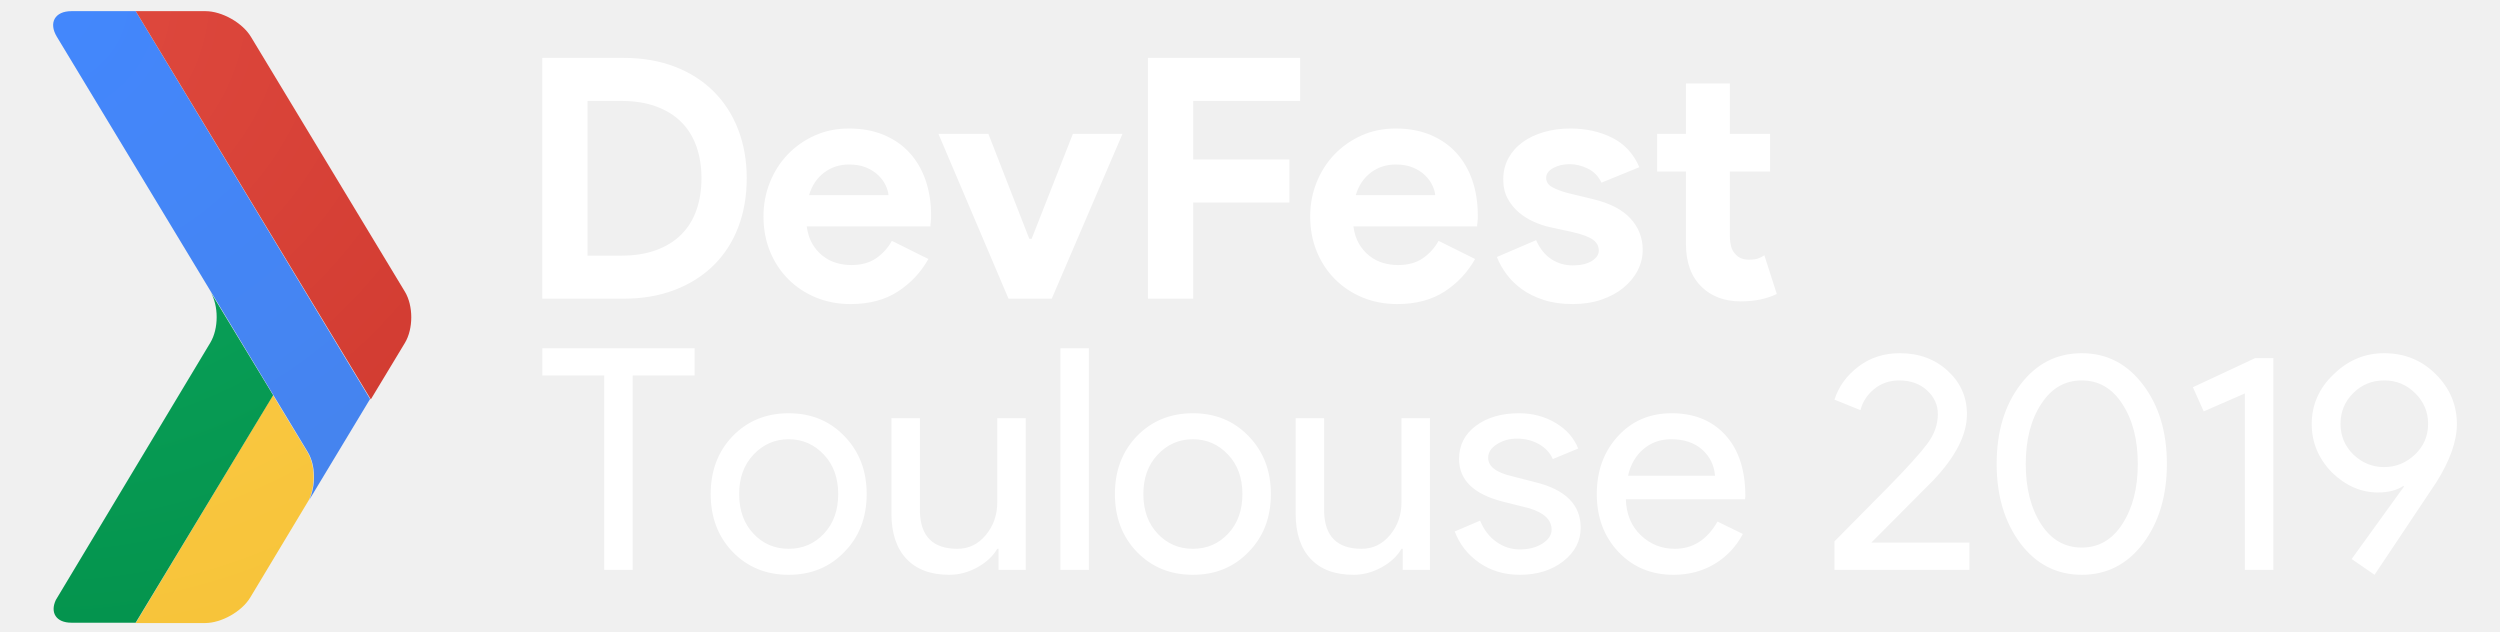
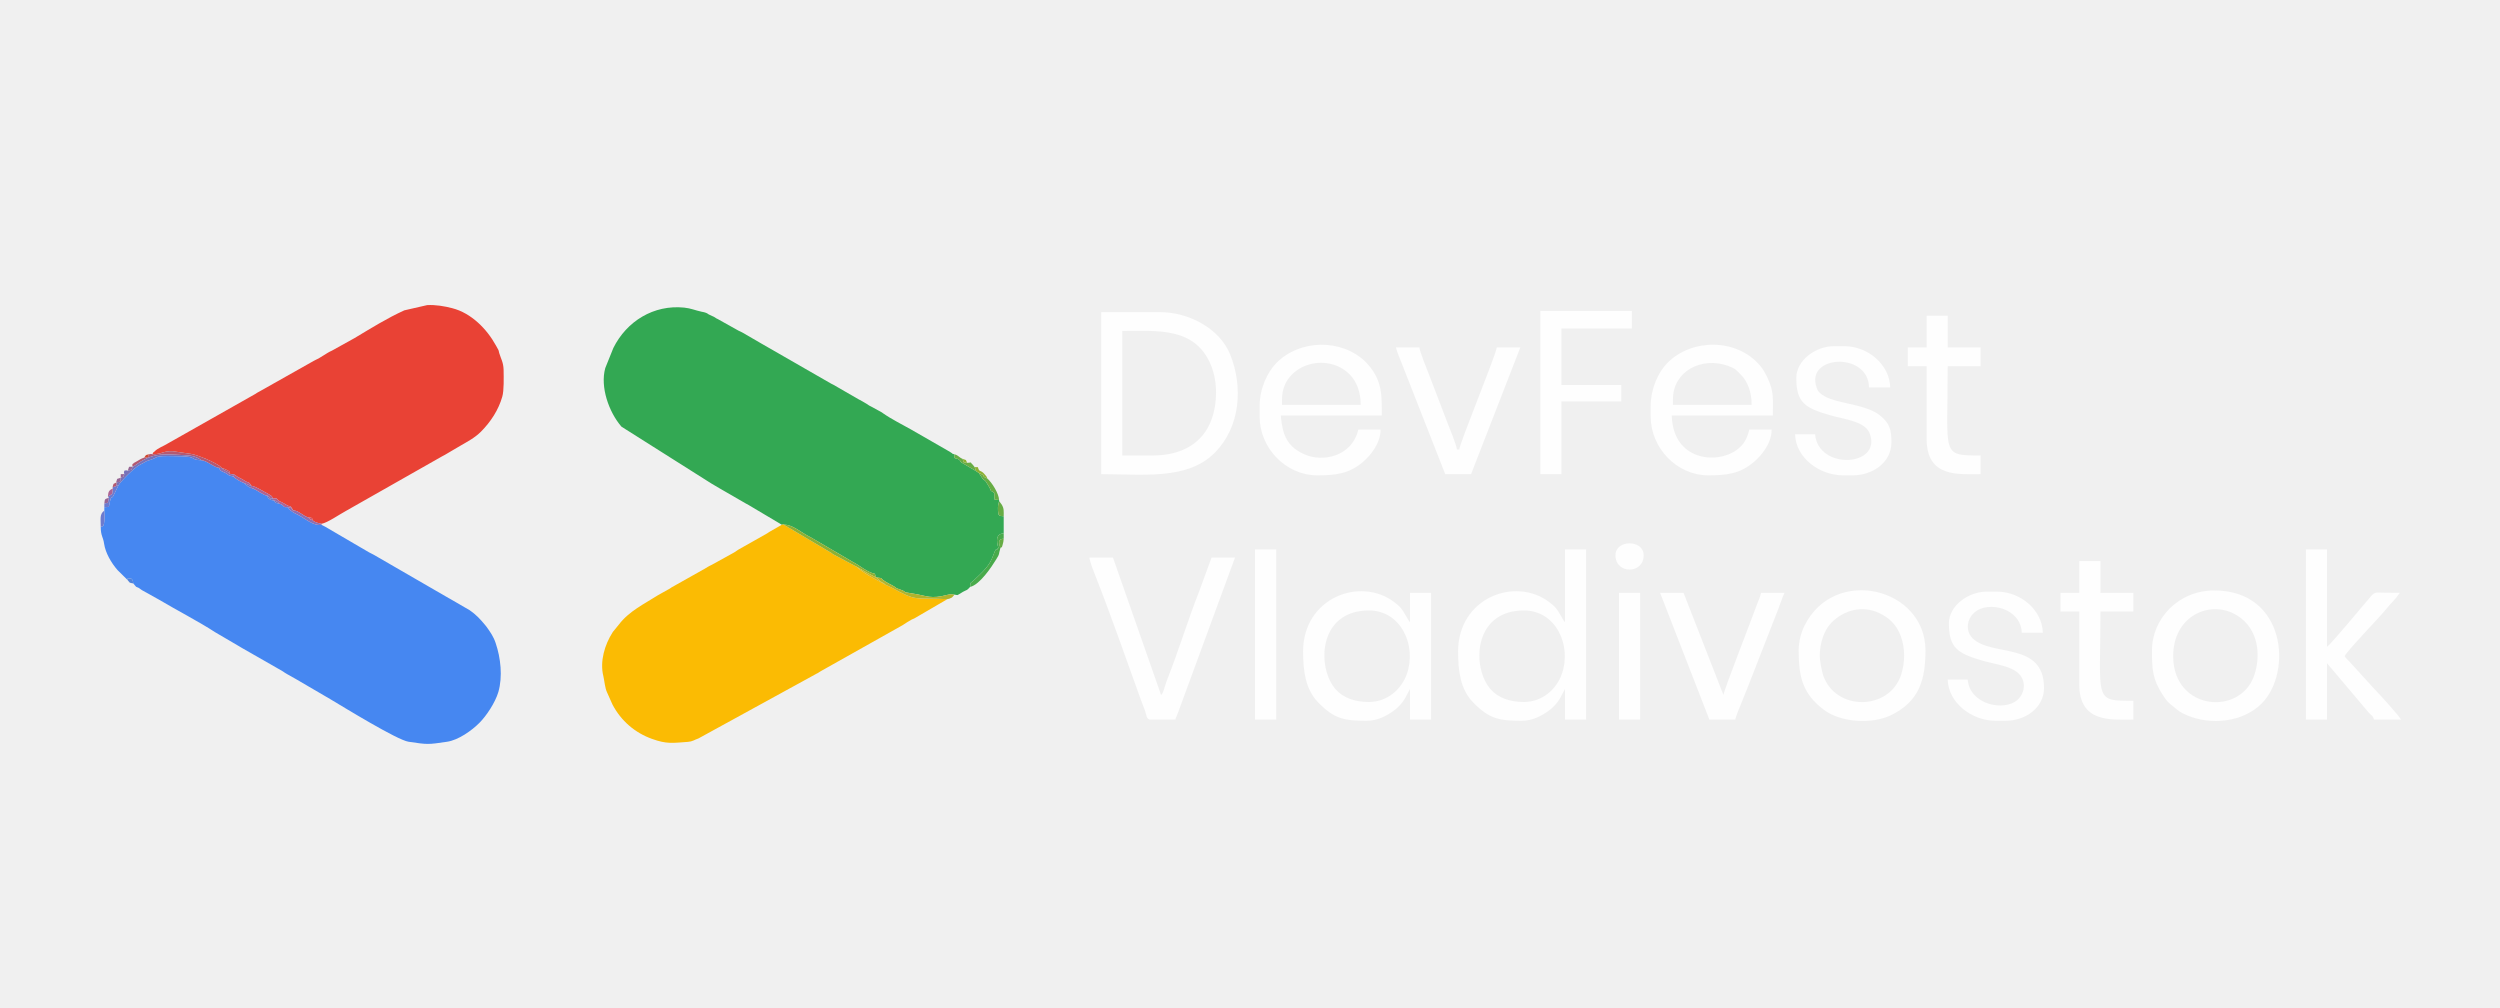
- <svg xmlns="http://www.w3.org/2000/svg" xmlns:xlink="http://www.w3.org/1999/xlink" height="500" width="1979">
+ <svg xmlns="http://www.w3.org/2000/svg" xml:space="preserve" width="210mm" height="84.667mm" version="1.1" style="shape-rendering:geometricPrecision; text-rendering:geometricPrecision; image-rendering:optimizeQuality; fill-rule:evenodd; clip-rule:evenodd" viewBox="0 0 21000 8467">
  <defs>
-     <radialGradient id="a" cx="-54.152%" cy="-174.153%" gradientTransform="matrix(1 0 0 .7807 0 -.382)" r="402.146%">
-       <stop offset="0" stop-color="#ffcd4d" />
-       <stop offset="1" stop-color="#f6c338" />
-     </radialGradient>
-     <path id="b" d="m108.75.444-108.672 180.418h54.884c12.989 0 29.127-9.11 35.828-20.294l46.23-76.882c5.456-11.282 5.269-27.681-.965-38.08l-27.306-45.163z" />
-     <radialGradient id="c" cx="-6.595%" cy="-88.351%" gradientTransform="matrix(1 0 0 .66295 0 -.298)" r="326.489%">
-       <stop offset="0" stop-color="#0da960" />
-       <stop offset="1" stop-color="#03914b" />
-     </radialGradient>
-     <path id="d" d="m124.482.227c6.71 11.126 6.71 29.341 0 40.508l-122.264 203.609c-4.72 10.062.188 18.04 12.32 18.04h50.842l108.862-180.108z" />
-     <radialGradient id="e" cx="-4.422%" cy="-2.563%" gradientTransform="matrix(1 0 0 .64807 0 -.009)" r="226.256%">
-       <stop offset="0" stop-color="#4387fd" />
-       <stop offset="1" stop-color="#4683ea" />
-     </radialGradient>
-     <path id="f" d="m14.544.828c-13.068 0-18.257 9.135-11.542 20.265l198.681 328.827c6.248 10.39 6.436 26.771.967 38.045l48.304-80.105-185.514-307.032z" />
-     <radialGradient id="g" cx="-35.161%" cy="-3.233%" gradientTransform="matrix(1 0 0 .70973 0 -.01)" r="261.045%">
-       <stop offset="0" stop-color="#e04a3f" />
-       <stop offset="1" stop-color="#cd372d" />
-     </radialGradient>
-     <path id="h" d="m213.155 222.884-121.888-201.772c-6.739-11.143-22.962-20.283-36.017-20.283h-55.14l186.08 307.305 26.967-44.672c6.744-11.188 6.744-29.436-.002-40.578z" />
-     <mask id="i" fill="#fff">
-       <use fill="none" xlink:href="#b" />
-     </mask>
-     <mask id="j" fill="#fff">
-       <use fill="none" xlink:href="#d" />
-     </mask>
-     <mask id="k" fill="#fff">
-       <use fill="none" xlink:href="#f" />
-     </mask>
-     <mask id="l" fill="#fff">
-       <use fill="none" xlink:href="#h" />
-     </mask>
+     <style type="text/css">
+    
+     .fil1 {fill:#33A853}
+     .fil0 {fill:#4687F1}
+     .fil6 {fill:#48AA4B}
+     .fil15 {fill:#5183DB}
+     .fil10 {fill:#66AC44}
+     .fil12 {fill:#6C7ACE}
+     .fil9 {fill:#7772B9}
+     .fil5 {fill:#8DB033}
+     .fil11 {fill:#8E6EAF}
+     .fil16 {fill:#976695}
+     .fil13 {fill:#AD6393}
+     .fil8 {fill:#B1B32D}
+     .fil7 {fill:#B35972}
+     .fil14 {fill:#CAB626}
+     .fil18 {fill:#CB546D}
+     .fil17 {fill:#D0472D}
+     .fil2 {fill:#E94235}
+     .fil3 {fill:#FBBB03}
+     .fil4 {fill:#FEFEFE}
+    
+   </style>
  </defs>
-   <g fill="none" fill-rule="evenodd">
-     <path d="m500.84 297.232v153.86h-22.54v-153.86h-49v-21.56h120.54v21.56zm61.74 93.835c0-18.457 5.797-33.728 17.394-45.815 11.76-12.087 26.542-18.13 44.345-18.13 17.804 0 32.503 6.043 44.1 18.13 11.76 12.087 17.64 27.358 17.64 45.815 0 18.62-5.88 33.892-17.64 45.815-11.597 12.087-26.296 18.13-44.1 18.13-17.803 0-32.585-6.043-44.345-18.13-11.597-12.087-17.395-27.358-17.395-45.815zm22.54 0c0 12.903 3.756 23.357 11.27 31.36 7.513 8.003 16.822 12.005 27.93 12.005 11.106 0 20.416-4.002 27.93-12.005 7.513-8.003 11.27-18.457 11.27-31.36 0-12.74-3.757-23.112-11.27-31.115-7.678-8.167-16.987-12.25-27.93-12.25-10.944 0-20.254 4.083-27.93 12.25-7.514 8.003-11.27 18.375-11.27 31.115zm226.87 60.025h-21.56v-16.66h-.98c-3.43 5.88-8.698 10.78-15.803 14.7s-14.496 5.88-22.173 5.88c-14.7 0-26.01-4.206-33.932-12.618-7.922-8.411-11.883-20.375-11.883-35.892v-75.46h22.54v73.99c.49 19.6 10.372 29.4 29.645 29.4 8.984 0 16.497-3.634 22.54-10.903 6.044-7.268 9.065-15.965 9.065-26.092v-66.395h22.54v120.05zm49.98-175.42v175.42h-22.54v-175.42zm20.58 115.395c0-18.457 5.797-33.728 17.394-45.815 11.76-12.087 26.542-18.13 44.345-18.13 17.804 0 32.503 6.043 44.1 18.13 11.76 12.087 17.64 27.358 17.64 45.815 0 18.62-5.88 33.892-17.64 45.815-11.597 12.087-26.296 18.13-44.1 18.13-17.803 0-32.585-6.043-44.345-18.13-11.597-12.087-17.395-27.358-17.395-45.815zm22.54 0c0 12.903 3.756 23.357 11.27 31.36 7.513 8.003 16.822 12.005 27.93 12.005 11.106 0 20.416-4.002 27.93-12.005 7.513-8.003 11.27-18.457 11.27-31.36 0-12.74-3.757-23.112-11.27-31.115-7.678-8.167-16.987-12.25-27.93-12.25-10.944 0-20.254 4.083-27.93 12.25-7.514 8.003-11.27 18.375-11.27 31.115zm226.87 60.025h-21.56v-16.66h-.98c-3.43 5.88-8.698 10.78-15.803 14.7s-14.496 5.88-22.173 5.88c-14.7 0-26.01-4.206-33.932-12.618-7.922-8.411-11.883-20.375-11.883-35.892v-75.46h22.54v73.99c.49 19.6 10.372 29.4 29.645 29.4 8.984 0 16.497-3.634 22.54-10.903 6.044-7.268 9.065-15.965 9.065-26.092v-66.395h22.54v120.05zm119.314-33.32c0 10.453-4.573 19.273-13.72 26.46s-20.661 10.78-34.545 10.78c-12.087 0-22.703-3.144-31.85-9.433-9.147-6.288-15.68-14.577-19.6-24.867l20.09-8.575c2.94 7.187 7.228 12.78 12.863 16.782s11.8 6.003 18.497 6.003c7.187 0 13.19-1.552 18.008-4.655s7.227-6.778 7.227-11.025c0-7.677-5.88-13.312-17.64-16.905l-20.58-5.145c-23.357-5.88-35.035-17.15-35.035-33.81 0-10.943 4.451-19.722 13.353-26.338 8.901-6.615 20.294-9.922 34.177-9.922 10.617 0 20.213 2.532 28.788 7.595s14.577 11.842 18.007 20.335l-20.09 8.33c-2.287-5.063-6.002-9.024-11.147-11.883-5.145-2.858-10.903-4.287-17.273-4.287-5.88 0-11.147 1.47-15.802 4.41s-6.983 6.533-6.983 10.78c0 6.86 6.452 11.76 19.355 14.7l18.13 4.655c23.847 5.88 35.77 17.885 35.77 36.015zm73.5 37.24c-17.64 0-32.176-6.043-43.61-18.13-11.433-12.087-17.15-27.358-17.15-45.815 0-18.293 5.553-33.524 16.66-45.693 11.107-12.168 25.317-18.252 42.63-18.252 17.804 0 31.973 5.757 42.508 17.272 10.535 11.516 15.802 27.645 15.802 48.388l-.245 2.45h-94.325c.327 11.76 4.247 21.233 11.76 28.42 7.514 7.187 16.497 10.78 26.95 10.78 14.374 0 25.643-7.187 33.81-21.56l20.09 9.8c-5.39 10.127-12.862 18.048-22.417 23.765s-20.376 8.575-32.463 8.575zm-36.015-78.4h68.845c-.653-8.33-4.042-15.23-10.167-20.703-6.125-5.471-14.333-8.207-24.623-8.207-8.493 0-15.802 2.613-21.927 7.84s-10.168 12.25-12.128 21.07zm270.235 52.92v21.56h-106.82v-22.54l43.365-43.855c14.537-14.863 24.582-26.01 30.135-33.443 5.554-7.431 8.33-15.23 8.33-23.397 0-7.35-2.858-13.638-8.575-18.865s-13.066-7.84-22.05-7.84c-7.677 0-14.291 2.287-19.845 6.86-5.553 4.573-9.146 10.127-10.78 16.66l-20.58-8.33c3.267-10.29 9.555-18.987 18.865-26.093 9.31-7.105 20.253-10.657 32.83-10.657 15.19 0 27.848 4.655 37.975 13.965s15.19 20.743 15.19 34.3c0 16.17-8.901 33.647-26.705 52.43l-49 49.245zm21.56-62.23c0-25.48 6.288-46.468 18.865-62.965s28.747-24.745 48.51-24.745c19.764 0 35.933 8.33 48.51 24.99 12.577 16.497 18.865 37.403 18.865 62.72 0 25.153-6.288 46.142-18.865 62.965-12.577 16.497-28.746 24.745-48.51 24.745-19.763 0-35.933-8.248-48.51-24.745-12.577-16.823-18.865-37.812-18.865-62.965zm111.72 0c0-19.273-4.083-35.117-12.25-47.53-8.003-12.413-18.701-18.62-32.095-18.62-13.393 0-24.091 6.207-32.095 18.62-8.167 12.413-12.25 28.257-12.25 47.53s4.083 35.198 12.25 47.775c8.004 12.25 18.702 18.375 32.095 18.375 13.394 0 24.092-6.207 32.095-18.62 8.167-12.577 12.25-28.42 12.25-47.53zm107.31-83.79v167.58h-22.54v-139.65l-32.585 14.21-8.575-19.11 49.245-23.03zm82.81 106.33c-13.393 0-25.561-5.308-36.505-15.925-10.617-10.943-15.925-23.683-15.925-38.22 0-15.19 5.717-28.257 17.15-39.2 11.434-11.27 24.827-16.905 40.18-16.905 16.17 0 29.808 5.553 40.915 16.66s16.66 24.255 16.66 39.445c0 13.557-5.471 28.992-16.415 46.305l-48.755 73.01-18.13-12.495 41.405-57.33-.49-.49c-5.227 3.43-11.923 5.145-20.09 5.145zm39.69-54.39c0-9.473-3.43-17.558-10.29-24.255-6.697-6.697-14.863-10.045-24.5-10.045s-17.803 3.348-24.5 10.045-10.045 14.782-10.045 24.255 3.348 17.558 10.045 24.255c7.024 6.697 15.19 10.045 24.5 10.045s17.477-3.348 24.5-10.045c6.86-6.533 10.29-14.618 10.29-24.255zm-1492.834-289.628h64.212c15.036 0 28.568 2.307 40.597 6.922s22.288 11.137 30.78 19.567c8.49 8.43 14.991 18.503 19.502 30.217 4.51 11.714 6.766 24.581 6.766 38.602 0 14.2-2.255 27.155-6.766 38.87-4.511 11.713-11.012 21.74-19.503 30.083-8.49 8.341-18.75 14.82-30.78 19.434-12.028 4.615-25.56 6.922-40.596 6.922h-64.213v-190.617zm62.62 156.54c10.436 0 19.635-1.464 27.595-4.393 7.96-2.928 14.594-7.055 19.9-12.379 5.307-5.325 9.287-11.758 11.94-19.301 2.654-7.543 3.981-15.93 3.981-25.159s-1.327-17.615-3.98-25.158c-2.654-7.543-6.634-13.977-11.94-19.301-5.307-5.325-11.94-9.451-19.901-12.38-7.96-2.928-17.159-4.392-27.595-4.392h-26.8v122.463zm243.052 2.662c-6.015 10.65-14.108 19.257-24.279 25.824s-22.598 9.85-37.28 9.85c-9.906 0-19.06-1.73-27.463-5.19-8.403-3.462-15.7-8.298-21.89-14.51-6.192-6.212-11.012-13.533-14.462-21.964-3.45-8.43-5.174-17.704-5.174-27.82 0-9.407 1.68-18.325 5.041-26.756 3.361-8.43 8.05-15.796 14.064-22.096 6.014-6.301 13.134-11.315 21.36-15.042 8.225-3.727 17.29-5.59 27.197-5.59 10.437 0 19.724 1.73 27.86 5.19 8.138 3.462 14.948 8.254 20.432 14.377s9.64 13.355 12.47 21.697c2.831 8.342 4.246 17.393 4.246 27.155v3.195a17.982 17.982 0 0 0 -.265 2.928 15.007 15.007 0 0 0 -.265 2.929h-97.911c.708 5.324 2.167 9.894 4.378 13.71s4.953 7.01 8.226 9.584c3.272 2.574 6.854 4.437 10.746 5.59a41.794 41.794 0 0 0 11.94 1.731c7.96 0 14.55-1.819 19.768-5.457 5.219-3.639 9.331-8.209 12.339-13.71zm-31.576-50.582c-.177-2.308-.929-4.881-2.255-7.72-1.327-2.84-3.273-5.503-5.838-7.988-2.565-2.484-5.749-4.525-9.552-6.123-3.803-1.597-8.358-2.396-13.665-2.396-7.43 0-13.975 2.13-19.635 6.39s-9.641 10.205-11.94 17.837zm39.536-48.453h39.536l32.371 83.062h1.858l32.637-83.062h39.27l-55.987 130.45h-34.229zm165.838-60.167h120.465v34.077h-84.645v46.323h76.153v34.076h-76.153v76.14h-35.82zm258.972 159.202c-6.014 10.65-14.107 19.257-24.278 25.824-10.172 6.567-22.598 9.85-37.28 9.85-9.907 0-19.06-1.73-27.463-5.19-8.403-3.462-15.7-8.298-21.891-14.51s-11.012-13.533-14.461-21.964c-3.45-8.43-5.174-17.704-5.174-27.82 0-9.407 1.68-18.325 5.041-26.756 3.361-8.43 8.049-15.796 14.063-22.096 6.015-6.301 13.135-11.315 21.36-15.042 8.226-3.727 17.292-5.59 27.198-5.59 10.437 0 19.723 1.73 27.86 5.19 8.138 3.462 14.948 8.254 20.432 14.377 5.483 6.123 9.64 13.355 12.47 21.697 2.831 8.342 4.246 17.393 4.246 27.155v3.195a17.982 17.982 0 0 0 -.265 2.928 15.007 15.007 0 0 0 -.265 2.929h-97.911c.707 5.324 2.167 9.894 4.378 13.71s4.953 7.01 8.225 9.584c3.273 2.574 6.855 4.437 10.747 5.59a41.794 41.794 0 0 0 11.94 1.731c7.96 0 14.55-1.819 19.768-5.457 5.218-3.639 9.331-8.209 12.338-13.71zm-31.575-50.582c-.177-2.308-.929-4.881-2.255-7.72-1.327-2.84-3.273-5.503-5.838-7.988-2.565-2.484-5.749-4.525-9.552-6.123-3.803-1.597-8.358-2.396-13.665-2.396-7.43 0-13.975 2.13-19.635 6.39-5.661 4.26-9.641 10.205-11.94 17.837zm108.79 86.256c-8.491 0-16.053-1.064-22.687-3.194s-12.383-4.925-17.247-8.386c-4.865-3.461-8.977-7.455-12.338-11.98-3.361-4.526-5.926-9.096-7.695-13.711l31.045-13.311c3.007 6.744 7.031 11.758 12.073 15.041 5.041 3.284 10.657 4.926 16.849 4.926 6.368 0 11.41-1.154 15.124-3.461 3.715-2.308 5.572-5.059 5.572-8.253 0-3.55-1.548-6.434-4.643-8.653-3.096-2.218-8.447-4.215-16.053-5.99l-18.309-3.993c-4.068-.887-8.27-2.307-12.604-4.26-4.333-1.952-8.27-4.437-11.807-7.454-3.538-3.017-6.457-6.655-8.756-10.915-2.3-4.26-3.45-9.23-3.45-14.909 0-6.39 1.371-12.068 4.113-17.038s6.5-9.185 11.277-12.646c4.776-3.46 10.392-6.123 16.849-7.986 6.457-1.864 13.4-2.796 20.83-2.796 12.382 0 23.438 2.44 33.167 7.321 9.73 4.881 16.893 12.646 21.492 23.295l-29.983 12.246c-2.477-5.147-6.103-8.874-10.879-11.181s-9.552-3.461-14.328-3.461c-4.953 0-9.287 1.02-13.002 3.062-3.715 2.04-5.572 4.659-5.572 7.853 0 3.017 1.548 5.413 4.643 7.188 3.096 1.775 7.297 3.372 12.604 4.792l19.9 4.792c13.268 3.195 23.13 8.298 29.586 15.308 6.457 7.01 9.685 15.308 9.685 24.892 0 5.68-1.327 11.093-3.98 16.24-2.654 5.147-6.413 9.717-11.277 13.71-4.865 3.994-10.702 7.144-17.513 9.452-6.81 2.307-14.372 3.46-22.686 3.46zm89.685-104.892h-22.82v-29.817h22.82v-39.934h34.76v39.934h31.84v29.817h-31.84v50.583c0 3.017.309 5.812.928 8.386.62 2.573 1.813 4.747 3.582 6.522 2.477 2.84 6.015 4.26 10.614 4.26 3.007 0 5.395-.31 7.164-.932a22.37 22.37 0 0 0 5.042-2.53l9.817 30.617c-4.068 1.952-8.446 3.416-13.134 4.392-4.688.977-9.862 1.465-15.523 1.465-6.545 0-12.426-1.02-17.645-3.062-5.218-2.041-9.596-4.836-13.134-8.386-8.314-7.987-12.471-19.346-12.471-34.077z" fill="#fff" />
-     <g fill-rule="nonzero">
-       <g transform="translate(107.35 312.344)">
-         <use fill="url(#a)" xlink:href="#b" />
-         <path d="m-230.173-67.407c14.495-11.339 38.141-35.58 44.596-76.593-10.603.013-18.588-7.973-18.588-17.822 0-9.85 7.985-17.836 17.832-17.836 9.848 0 17.832 7.987 17.832 17.836 0 5.8-2.804 10.986-7.089 14.243 13.906 12.163 55.224 44.02 115.64 52.745-8.676-60.445-40.538-101.785-52.7-115.695-3.257 4.285-8.442 7.09-14.242 7.09-9.847 0-17.832-7.986-17.832-17.835s7.985-17.835 17.832-17.835 17.832 7.986 17.832 17.835c40.992-5.7 65.228-29.35 76.565-43.848-6.337-2.735-10.786-9.054-10.786-16.395 0-9.85 7.984-17.835 17.832-17.835 9.947 0 17.931 7.986 17.931 17.835 0 7.34-4.448 13.66-10.785 16.395 11.336 14.497 35.573 38.148 76.577 44.602-.011-10.603 7.972-18.59 17.82-18.59 9.849 0 17.833 7.987 17.833 17.836s-7.984 17.835-17.832 17.835c-5.8 0-10.985-2.805-14.241-7.09-12.164 13.909-44.026 55.249-52.741 115.695 60.455-8.726 101.773-40.582 115.68-52.745-4.284-3.257-7.09-8.443-7.09-14.243 0-9.85 7.984-17.836 17.832-17.836 9.849 0 17.832 7.987 17.832 17.836s-7.983 17.835-17.832 17.835c5.7 41 29.345 65.24 43.841 76.58 2.733-6.338 9.052-10.787 16.393-10.787 9.846 0 17.832 7.985 17.832 17.834 0 9.85-7.986 17.835-17.832 17.835-7.341 0-13.66-4.449-16.393-10.787-14.496 11.338-38.14 35.58-44.595 76.592 10.603-.012 18.586 7.974 18.586 17.823 0 9.85-7.983 17.836-17.832 17.836-9.848 0-17.832-7.987-17.832-17.836 0-5.8 2.806-10.986 7.09-14.243-13.906-12.163-55.224-44.018-115.64-52.744 8.675 60.442 40.538 101.786 52.7 115.694 3.257-4.285 8.442-7.09 14.242-7.09 9.848 0 17.832 7.986 17.832 17.835s-7.984 17.835-17.832 17.835c-9.849 0-17.832-7.986-17.832-17.835-40.993 5.7-65.23 29.35-76.566 43.848 6.336 2.735 10.785 9.054 10.785 16.395 0 9.85-7.984 17.835-17.832 17.835-9.947 0-17.93-7.986-17.93-17.835 0-7.34 4.447-13.66 10.785-16.395-11.337-14.497-35.574-38.148-76.578-44.604.013 10.605-7.972 18.591-17.819 18.591s-17.832-7.986-17.832-17.835 7.985-17.835 17.832-17.835c5.8 0 10.985 2.805 14.241 7.09 12.163-13.908 44.025-55.252 52.74-115.694-60.454 8.727-101.772 40.581-115.679 52.744 4.285 3.257 7.09 8.443 7.09 14.243 0 9.85-7.985 17.836-17.833 17.836-9.847 0-17.832-7.987-17.832-17.836s7.985-17.835 17.832-17.835c-5.699-41-29.345-65.241-43.84-76.58-2.734 6.337-9.052 10.787-16.392 10.787-9.847 0-17.832-7.985-17.832-17.835s7.985-17.834 17.832-17.834c7.34 0 13.658 4.448 16.392 10.787zm59.691 60.95c40.282-33.959 103.125-41.589 134.532-43.221-1.836 31.454-9.498 94.158-43.392 134.378 0 0 28.383 6.373 53.952 33.977 25.6-27.617 53.93-33.977 53.93-33.977-33.892-40.22-41.554-102.924-43.204-134.389 31.22 1.644 94.064 9.274 134.347 43.231 0 0 6.362-28.347 33.91-53.905-27.537-25.488-33.91-53.897-33.91-53.897-40.283 33.957-103.126 41.587-134.534 43.22 1.837-31.452 9.499-94.158 43.393-134.378 0 0-28.331-6.36-53.88-33.9-25.622 27.528-54.004 33.9-54.004 33.9 33.893 40.22 41.556 102.927 43.206 134.39-31.222-1.644-94.064-9.275-134.346-43.232 0 0-6.362 28.347-33.911 53.9 27.546 25.543 33.911 53.902 33.911 53.902z" fill="#fff" mask="url(#i)" opacity=".5" />
-       </g>
-       <g transform="translate(42 230.552)">
-         <use fill="url(#c)" xlink:href="#d" />
-         <path d="m-165.274 14.539c14.52-11.319 38.208-35.52 44.674-76.46-10.621.012-18.62-7.961-18.62-17.793s7.999-17.805 17.863-17.805 17.863 7.973 17.863 17.805c0 5.79-2.81 10.968-7.101 14.219 13.93 12.142 55.32 43.944 115.842 52.654-8.69-60.34-40.608-101.61-52.793-115.496-3.262 4.278-8.456 7.078-14.266 7.078-9.864 0-17.863-7.972-17.863-17.804s7.999-17.805 17.863-17.805c9.865 0 17.863 7.973 17.863 17.805 41.064-5.69 65.343-29.3 76.7-43.773-6.348-2.73-10.805-9.039-10.805-16.367 0-9.832 7.998-17.805 17.863-17.805 9.965 0 17.962 7.973 17.962 17.805 0 7.328-4.455 13.636-10.804 16.367 11.356 14.472 35.635 38.082 76.712 44.525-.012-10.584 7.986-18.557 17.852-18.557 9.865 0 17.863 7.973 17.863 17.805s-7.998 17.804-17.863 17.804c-5.81 0-11.004-2.8-14.266-7.078-12.185 13.886-44.105 55.155-52.835 115.496 60.562-8.71 101.952-40.512 115.883-52.654-4.291-3.251-7.102-8.428-7.102-14.219 0-9.832 7.998-17.804 17.864-17.804 9.865 0 17.863 7.972 17.863 17.804s-7.998 17.805-17.863 17.805c5.71 40.929 29.396 65.128 43.917 76.448 2.738-6.327 9.068-10.769 16.422-10.769 9.863 0 17.863 7.972 17.863 17.804 0 9.833-8 17.804-17.863 17.804-7.354 0-13.684-4.44-16.422-10.768-14.521 11.318-38.207 35.519-44.674 76.46 10.622-.012 18.62 7.961 18.62 17.793s-7.998 17.805-17.863 17.805c-9.866 0-17.864-7.973-17.864-17.805 0-5.79 2.81-10.968 7.102-14.219-13.93-12.142-55.32-43.942-115.842-52.653 8.69 60.338 40.609 101.61 52.793 115.495 3.262-4.278 8.456-7.078 14.266-7.078 9.865 0 17.863 7.972 17.863 17.805 0 9.832-7.998 17.804-17.863 17.804-9.866 0-17.864-7.972-17.864-17.804-41.065 5.69-65.343 29.3-76.7 43.772 6.348 2.73 10.804 9.039 10.804 16.367 0 9.832-7.997 17.805-17.863 17.805-9.964 0-17.962-7.973-17.962-17.805 0-7.328 4.456-13.637 10.804-16.367-11.356-14.472-35.636-38.082-76.712-44.527.013 10.587-7.985 18.559-17.85 18.559-9.864 0-17.863-7.972-17.863-17.804 0-9.833 7.999-17.805 17.863-17.805 5.81 0 11.004 2.8 14.266 7.078 12.186-13.884 44.103-55.156 52.834-115.495-60.56 8.712-101.951 40.511-115.882 52.653 4.292 3.251 7.101 8.429 7.101 14.219 0 9.832-7.999 17.805-17.863 17.805s-17.863-7.973-17.863-17.805 7.999-17.805 17.863-17.805c-5.71-40.93-29.397-65.129-43.917-76.448-2.739 6.326-9.068 10.768-16.421 10.768-9.865 0-17.863-7.971-17.863-17.804 0-9.832 7.998-17.804 17.863-17.804 7.353 0 13.682 4.441 16.421 10.769zm59.795 60.845c40.354-33.899 103.307-41.516 134.769-43.145-1.84 31.399-9.515 93.996-43.468 134.146 0 0 28.432 6.362 54.046 33.919 25.645-27.57 54.026-33.92 54.026-33.92-33.953-40.15-41.628-102.746-43.282-134.157 31.276 1.64 94.23 9.258 134.583 43.157 0 0 6.373-28.299 33.97-53.813-27.586-25.444-33.97-53.805-33.97-53.805-40.353 33.9-103.307 41.517-134.769 43.146 1.84-31.397 9.515-93.996 43.468-134.146 0 0-28.38-6.35-53.974-33.843-25.667 27.48-54.098 33.843-54.098 33.843 33.952 40.15 41.628 102.749 43.281 134.158-31.276-1.641-94.228-9.259-134.582-43.158 0 0-6.373 28.299-33.97 53.809 27.594 25.498 33.97 53.809 33.97 53.809z" fill="#fff" mask="url(#j)" opacity=".5" />
-       </g>
-       <g transform="translate(42 8)">
-         <use fill="url(#e)" xlink:href="#f" />
-         <path d="m-165.345 237.01c14.526-11.327 38.224-35.547 44.693-76.52-10.626.012-18.628-7.967-18.628-17.807s8.002-17.818 17.871-17.818 17.87 7.979 17.87 17.818c0 5.795-2.81 10.977-7.104 14.23 13.937 12.152 55.344 43.98 115.892 52.696-8.694-60.388-40.625-101.69-52.815-115.587-3.264 4.281-8.46 7.084-14.272 7.084-9.87 0-17.871-7.979-17.871-17.819s8.002-17.818 17.87-17.818c9.87 0 17.872 7.979 17.872 17.818 41.08-5.695 65.37-29.323 76.731-43.806-6.35-2.734-10.809-9.046-10.809-16.38 0-9.84 8.001-17.82 17.871-17.82 9.969 0 17.97 7.98 17.97 17.82 0 7.334-4.458 13.646-10.809 16.38 11.361 14.483 35.65 38.111 76.745 44.56-.012-10.593 7.99-18.572 17.86-18.572 9.869 0 17.87 7.979 17.87 17.818 0 9.84-8.001 17.819-17.87 17.819-5.813 0-11.01-2.803-14.273-7.084-12.189 13.898-44.122 55.199-52.856 115.587 60.587-8.717 101.995-40.544 115.933-52.695-4.293-3.254-7.105-8.435-7.105-14.23 0-9.84 8.001-17.819 17.87-17.819 9.87 0 17.872 7.979 17.872 17.819s-8.001 17.818-17.871 17.818c5.713 40.962 29.408 65.18 43.937 76.509 2.738-6.332 9.071-10.778 16.428-10.778 9.868 0 17.87 7.978 17.87 17.818s-8.002 17.818-17.87 17.818c-7.357 0-13.69-4.444-16.428-10.777-14.529 11.328-38.224 35.547-44.694 76.52 10.627-.01 18.628 7.968 18.628 17.808s-8.001 17.818-17.871 17.818-17.871-7.978-17.871-17.818c0-5.795 2.812-10.976 7.105-14.23-13.937-12.152-55.345-43.977-115.892-52.695 8.693 60.385 40.626 101.69 52.815 115.586 3.264-4.281 8.46-7.084 14.272-7.084 9.87 0 17.871 7.98 17.871 17.819 0 9.84-8.001 17.818-17.87 17.818-9.87 0-17.872-7.978-17.872-17.818-41.082 5.695-65.37 29.323-76.733 43.807 6.35 2.732 10.81 9.046 10.81 16.38 0 9.84-8.002 17.819-17.872 17.819-9.969 0-17.97-7.98-17.97-17.819 0-7.334 4.458-13.648 10.81-16.38-11.363-14.484-35.653-38.113-76.745-44.563.013 10.595-7.99 18.573-17.858 18.573-9.87 0-17.871-7.978-17.871-17.818s8.002-17.819 17.87-17.819c5.813 0 11.01 2.803 14.273 7.084 12.19-13.895 44.12-55.2 52.855-115.586-60.587 8.719-101.995 40.543-115.932 52.695 4.294 3.254 7.105 8.435 7.105 14.23 0 9.84-8.002 17.818-17.871 17.818s-17.871-7.978-17.871-17.818 8.002-17.819 17.87-17.819c-5.71-40.962-29.409-65.18-43.935-76.509-2.74 6.332-9.072 10.777-16.428 10.777-9.869 0-17.87-7.977-17.87-17.818 0-9.84 8.001-17.818 17.87-17.818 7.356 0 13.688 4.445 16.428 10.777zm59.821 60.893c40.37-33.925 103.35-41.549 134.826-43.179-1.84 31.424-9.519 94.07-43.486 134.252 0 0 28.444 6.367 54.069 33.945 25.656-27.59 54.05-33.945 54.05-33.945-33.968-40.182-41.647-102.828-43.3-134.264 31.288 1.642 94.27 9.266 134.64 43.191 0 0 6.375-28.32 33.984-53.854-27.597-25.465-33.984-53.848-33.984-53.848-40.37 33.926-103.352 41.55-134.827 43.18 1.84-31.422 9.519-94.07 43.487-134.252 0 0-28.393-6.355-53.997-33.87-25.679 27.503-54.122 33.87-54.122 33.87 33.966 40.182 41.646 102.83 43.3 134.264-31.29-1.643-94.27-9.266-134.64-43.192 0 0-6.376 28.32-33.985 53.85 27.606 25.519 33.985 53.852 33.985 53.852z" fill="#fff" mask="url(#k)" opacity=".5" />
-       </g>
-       <g transform="translate(107.35 8)">
-         <use fill="url(#g)" xlink:href="#h" />
-         <path d="m-231.379 237.22c14.57-11.338 38.34-35.579 44.83-76.589-10.659.013-18.686-7.973-18.686-17.822 0-9.848 8.027-17.834 17.926-17.834s17.925 7.986 17.925 17.834c0 5.8-2.819 10.986-7.126 14.243 13.979 12.162 55.513 44.018 116.245 52.742-8.72-60.441-40.75-101.78-52.976-115.689-3.274 4.285-8.486 7.09-14.316 7.09-9.899 0-17.925-7.986-17.925-17.834 0-9.849 8.026-17.834 17.925-17.834 9.9 0 17.926 7.985 17.926 17.834 41.206-5.7 65.57-29.35 76.965-43.846-6.37-2.735-10.842-9.053-10.842-16.394 0-9.849 8.026-17.835 17.926-17.835 10 0 18.025 7.986 18.025 17.835 0 7.34-4.472 13.659-10.842 16.394 11.395 14.497 35.759 38.146 76.979 44.6-.012-10.603 8.014-18.588 17.913-18.588 9.9 0 17.926 7.985 17.926 17.834 0 9.848-8.026 17.834-17.926 17.834-5.83 0-11.042-2.805-14.315-7.09-12.226 13.91-44.257 55.248-53.018 115.69 60.773-8.726 102.307-40.58 116.287-52.743-4.306-3.257-7.127-8.442-7.127-14.242 0-9.849 8.026-17.835 17.926-17.835s17.925 7.986 17.925 17.835c0 9.848-8.026 17.834-17.925 17.834 5.73 40.998 29.498 65.237 44.07 76.576a17.96 17.96 0 0 1 16.479-10.787c9.898 0 17.925 7.985 17.925 17.833 0 9.85-8.027 17.835-17.925 17.835a17.958 17.958 0 0 1 -16.479-10.787c-14.572 11.338-38.34 35.578-44.83 76.588 10.66-.011 18.685 7.974 18.685 17.823 0 9.848-8.026 17.834-17.925 17.834-9.9 0-17.926-7.986-17.926-17.834 0-5.8 2.82-10.986 7.127-14.243-13.98-12.162-55.513-44.016-116.246-52.74 8.72 60.438 40.75 101.78 52.977 115.687 3.273-4.285 8.486-7.09 14.315-7.09 9.9 0 17.926 7.986 17.926 17.835 0 9.848-8.026 17.834-17.926 17.834s-17.925-7.986-17.925-17.834c-41.208 5.7-65.57 29.349-76.967 43.845 6.37 2.735 10.842 9.054 10.842 16.395 0 9.848-8.026 17.834-17.926 17.834-9.999 0-18.025-7.986-18.025-17.834 0-7.341 4.472-13.66 10.842-16.395-11.395-14.496-35.76-38.145-76.978-44.601.013 10.604-8.014 18.59-17.913 18.59s-17.925-7.986-17.925-17.834c0-9.849 8.026-17.835 17.925-17.835 5.83 0 11.042 2.805 14.316 7.09 12.227-13.907 44.256-55.25 53.016-115.688-60.771 8.726-102.305 40.58-116.285 52.741 4.307 3.257 7.126 8.443 7.126 14.243 0 9.848-8.026 17.834-17.925 17.834s-17.926-7.986-17.926-17.834c0-9.849 8.027-17.834 17.926-17.834-5.73-40.999-29.5-65.238-44.07-76.577a17.963 17.963 0 0 1 -16.478 10.787c-9.899 0-17.926-7.985-17.926-17.835 0-9.848 8.027-17.833 17.926-17.833 7.378 0 13.73 4.449 16.478 10.787zm60.004 60.946c40.493-33.955 103.665-41.585 135.237-43.217-1.846 31.452-9.548 94.153-43.62 134.37 0 0 28.532 6.373 54.235 33.976 25.735-27.616 54.213-33.975 54.213-33.975-34.07-40.218-41.772-102.92-43.43-134.383 31.384 1.644 94.557 9.274 135.05 43.23 0 0 6.396-28.346 34.089-53.903-27.682-25.487-34.088-53.895-34.088-53.895-40.494 33.956-103.667 41.586-135.238 43.218 1.846-31.45 9.548-94.153 43.62-134.37 0 0-28.48-6.361-54.162-33.9-25.757 27.527-54.287 33.9-54.287 33.9 34.07 40.217 41.773 102.92 43.432 134.382-31.386-1.644-94.557-9.274-135.05-43.23 0 0-6.396 28.346-34.09 53.898 27.691 25.541 34.09 53.9 34.09 53.9z" fill="#fff" mask="url(#l)" opacity=".5" />
-       </g>
+   <g id="Слой_x0020_1">
+     <g id="_795161488">
+       <path class="fil0" d="M994 4078l-43 89c-22,31 -12,-12 -27,42 -4,15 -6,31 -10,49l-38 3 0 28c2,28 3,61 0,89 -4,34 -4,41 -30,49 0,76 20,82 28,140 12,79 60,161 113,222l83 82c18,-12 -28,-16 33,-10 16,21 10,4 16,40l24 28c5,2 11,4 21,9l23 16c2,1 5,3 6,4l140 78c139,83 343,189 474,275l193 113c11,7 11,7 25,15l313 179c12,7 27,15 38,22 19,12 12,10 36,23l101 57c1,1 4,3 6,4l255 149c119,71 563,344 658,358 162,24 161,24 323,0 95,-14 208,-94 273,-160 56,-56 131,-167 158,-258 37,-129 20,-286 -23,-412 -18,-54 -46,-94 -78,-138l-14 -17c-38,-46 -75,-85 -126,-120l-169 -98c-1,-1 -4,-2 -6,-3l-631 -365c-17,-10 -20,-9 -39,-20l-368 -215c-8,-5 -18,-10 -31,-16 -52,9 -110,-30 -152,-57 -52,-36 -100,-43 -133,-92 -48,4 -22,-16 -72,-30 -35,-8 -26,-1 -42,-26 -10,-1 -27,-2 -38,-11 -24,-18 -9,-11 -19,-30 -30,0 -78,-41 -115,-57 -42,-11 -52,-22 -80,-49 -19,-5 -72,-33 -89,-54 -56,-11 -33,-12 -69,-31 -28,-14 -41,-11 -52,-42 -45,-4 -102,-61 -148,-64 -81,-2 -50,-19 -107,-28 -31,-6 -84,-5 -117,-6 -183,-4 -128,7 -208,32 -49,15 -26,11 -85,40 -48,24 -163,141 -181,174z" />
+       <path class="fil1" d="M6567 4408l14 -2c83,3 132,59 233,110 20,11 9,5 24,14l323 189c65,34 121,87 188,101l9 31 8 0 35 5c15,20 58,43 90,59 48,25 18,20 64,35 89,30 -8,17 113,36 126,20 146,48 290,11 27,-7 32,-4 59,-2 36,5 17,8 47,-8l24 -15c41,-22 30,-8 61,-42 6,-48 -9,-18 35,-59 81,-77 127,-117 160,-208 33,-92 24,-17 35,-54 1,-3 5,-2 8,-4 -19,-60 -23,-122 44,-124l0 -144c-41,-3 -45,-4 -48,-47 -2,-36 1,-50 10,-80l-1 -10 -38 -3 -2 -56c-56,-42 -2,19 -52,-65 -37,-61 -17,-26 -45,-53l-32 -49 -23 -16c-3,-2 -7,-4 -9,-5l-115 -68c-19,-17 -2,-6 -13,-17 -25,-23 -20,-8 -46,-21l-1 -31c-39,-11 4,3 -32,-17 -18,-11 1,-1 -18,-11l-313 -180c-79,-45 -164,-86 -238,-138 -7,-5 -2,-3 -17,-11l-77 -42c-29,-14 -15,-8 -37,-22 -26,-17 -51,-29 -76,-43l-206 -119c-11,-6 -6,-3 -20,-10l-576 -331c-6,-4 -13,-8 -19,-11l-150 -87c-17,-10 -18,-8 -33,-16l-177 -99c-2,-1 -5,-2 -7,-3l-24 -15c-2,-1 -5,-2 -7,-3l-34 -16c-21,-11 2,-1 -18,-11 -10,-4 -2,-2 -22,-8 -1,0 -20,-4 -24,-5 -55,-12 -87,-28 -144,-34 -256,-26 -483,114 -595,339l-68 169c-44,159 30,369 136,492l756 478c23,14 45,27 68,40l225 130c2,1 5,2 7,3l291 173z" />
+       <path class="fil2" d="M1280 3816c82,-1 88,-28 168,-26l158 23c41,5 219,74 259,119 27,7 0,-2 21,7 4,2 19,9 21,10 23,15 17,0 26,32l36 6c36,28 45,25 79,47 41,28 39,6 66,50l-5 -4c43,7 104,49 147,71 40,22 28,25 33,35l33 1c26,32 30,20 70,46 62,41 35,-7 72,56 36,-6 87,49 124,57 22,4 34,-3 39,24 11,18 52,25 74,30 48,-8 151,-79 201,-106l812 -461c9,-5 11,-5 19,-10 2,-1 5,-3 7,-4l124 -73c62,-36 124,-68 176,-120 83,-84 147,-182 179,-294 15,-52 12,-159 11,-227 -2,-62 -22,-90 -37,-140 -3,-11 -2,-13 -6,-24l-21 -38c-76,-139 -207,-273 -367,-314 -65,-17 -141,-30 -211,-26l-192 44c-145,66 -281,151 -418,233l-191 106c-19,10 -20,8 -38,20l-73 45c-16,9 -23,10 -40,20l-454 256c-28,15 -15,8 -37,22l-737 417c-36,23 -81,36 -112,68 -20,21 3,-20 -16,22z" />
+       <path class="fil3" d="M7958 5033c-284,-14 -251,23 -468,-97l-55 -26 -96 -52c-38,-21 -116,-67 -139,-95l-202 -107c-23,-14 12,7 -16,-12l-401 -238 -14 2 -106 61c-4,3 -10,7 -18,12l-239 135c-14,9 -1,1 -18,12 -3,1 -13,9 -18,12l-190 105c-15,8 -20,9 -33,17l-31 19c-2,1 -4,2 -6,3l-265 149c-2,1 -13,8 -18,12l-95 53c-116,74 -247,136 -332,249l-49 60c-2,2 -3,4 -4,6 -65,102 -108,242 -77,367 10,43 13,98 31,136l46 103c72,137 189,237 332,288 124,45 173,34 301,25 40,-3 51,-16 89,-29l994 -545c16,-8 2,0 19,-11 2,-1 13,-8 18,-11l669 -376c13,-7 11,-6 19,-11 27,-17 44,-30 73,-45 8,-4 13,-6 21,-9l278 -162z" />
+       <path class="fil4" d="M9684 3826l-257 0 0 -1046c296,0 614,-35 746,290 56,138 54,317 5,451 -73,204 -253,305 -494,305zm-434 157c347,0 725,52 954,-180 217,-218 238,-555 130,-824 -90,-223 -352,-357 -591,-357l-493 0 0 1361z" />
+       <path class="fil4" d="M12801 5897c-120,0 -217,-36 -279,-106 -161,-181 -149,-663 279,-663 270,0 404,296 318,535 -46,130 -167,234 -318,234zm345 -671c-9,-10 -1,2 -13,-17 -44,-70 -45,-96 -122,-153 -286,-214 -763,-33 -763,417 0,163 19,317 126,427 133,137 217,155 407,155 95,0 172,-44 230,-86 58,-43 90,-91 121,-155l10 -19c1,-2 2,-5 4,-7l0 257 177 0 0 -1430 -177 0 0 611z" />
+       <path class="fil4" d="M11499 5897c-120,0 -217,-36 -279,-106 -161,-181 -149,-663 279,-663 270,0 404,296 318,535 -46,130 -167,234 -318,234zm-553 -424c0,163 20,317 126,427 133,137 217,155 407,155 95,0 172,-44 230,-86 58,-43 90,-91 121,-155l10 -19c1,-2 3,-5 4,-7l0 257 177 0 0 -1065 -177 0 0 246c-9,-10 0,2 -13,-17 -44,-70 -45,-96 -122,-153 -286,-214 -763,-33 -763,417z" />
+       <path class="fil4" d="M10769 3352c0,-286 372,-405 570,-205 56,57 91,146 91,254l-661 0 0 -49zm-188 59l0 89c0,263 220,493 484,493 153,0 265,-12 382,-111 65,-55 150,-158 150,-273l-187 0c-54,229 -303,276 -454,207 -82,-37 -138,-85 -170,-175 -12,-32 -26,-113 -27,-151l848 0c0,-160 7,-289 -115,-427l-24 -26c-203,-194 -551,-186 -746,12 -75,76 -141,213 -141,362z" />
+       <path class="fil4" d="M14053 3352c0,-231 238,-360 465,-278 59,22 66,33 105,73 57,57 91,146 91,254l-661 0 0 -49zm-187 59l0 89c0,263 220,493 483,493 153,0 265,-12 382,-111 66,-55 151,-158 151,-273l-188 0c-18,77 -47,128 -105,170 -170,125 -537,89 -546,-289l849 0c0,-138 12,-202 -49,-325 -13,-25 -25,-49 -40,-70 -11,-15 -13,-17 -26,-32 -194,-221 -568,-220 -771,-14 -75,76 -140,213 -140,362z" />
+       <path class="fil4" d="M9664 6045l188 0c36,0 16,-3 28,-21 1,-1 15,-38 17,-42l477 -1298 -197 0 -106 289c-89,225 -172,496 -262,724 -10,25 -18,50 -25,73 -4,12 -8,26 -12,37 -9,20 -6,16 -19,31l-404 -1154 -198 0c3,35 42,133 57,170 121,307 262,711 378,1032 11,29 21,53 33,86 11,34 11,73 45,73z" />
+       <path class="fil4" d="M15286 5512c0,-113 38,-219 96,-279 109,-112 264,-149 404,-83 89,42 146,101 181,194 37,101 36,217 4,320 -97,308 -553,313 -657,7 -9,-28 -28,-119 -28,-159zm-177 -49c0,220 31,363 211,499 141,107 401,124 562,47 242,-117 292,-301 292,-546 0,-526 -764,-714 -1016,-207 -26,51 -49,130 -49,207z" />
+       <path class="fil4" d="M18255 5512c0,-327 286,-463 500,-362 201,95 245,321 184,514 -111,355 -684,309 -684,-152zm-178 -49c0,154 2,239 90,374 35,54 49,67 89,98 45,36 50,46 114,73 201,87 471,59 628,-98 261,-262 203,-950 -398,-950 -302,0 -523,238 -523,503z" />
+       <path class="fil4" d="M19370 6045l177 0 0 -474 348 412c24,28 37,25 47,62l226 0c-6,-24 -202,-237 -234,-269l-178 -196c-22,-27 -42,-39 -61,-68 29,-55 289,-321 347,-393 43,-54 78,-82 117,-139 -43,0 -86,0 -129,-1 -63,0 -79,-10 -111,27 -60,68 -334,402 -372,427l0 -818 -177 0 0 1430z" />
+       <path class="fil4" d="M15089 3175c0,208 74,253 287,314 117,34 291,49 330,153 104,279 -434,310 -459,6l-168 0c4,195 202,345 404,345l79 0c170,0 326,-109 326,-276 0,-101 -10,-159 -97,-228 -102,-82 -289,-93 -415,-138 -30,-11 -65,-27 -88,-50 -15,-14 -19,-19 -27,-42 -103,-277 433,-308 439,-5l178 0c-4,-190 -187,-346 -385,-346l-88 0c-152,0 -316,118 -316,267z" />
+       <path class="fil4" d="M16371 5236c0,208 74,254 287,315 109,31 239,44 303,111 62,65 47,164 -15,218 -112,98 -400,40 -417,-171l-168 0c5,195 202,346 405,346l79 0c169,0 325,-109 325,-276 0,-393 -439,-259 -600,-417 -86,-84 -34,-264 156,-264 135,0 254,87 257,217l177 0c-4,-190 -187,-345 -384,-345l-89 0c-151,0 -316,117 -316,266z" />
+       <polygon class="fil4" points="12939,3983 13116,3983 13116,3372 13619,3372 13619,3234 13116,3234 13116,2760 13708,2760 13708,2612 12939,2612 " />
+       <path class="fil4" d="M14359 6045l217 0c8,-35 35,-98 48,-130 19,-47 35,-85 54,-134l260 -666c17,-43 34,-98 52,-135l-197 0c-9,40 -21,62 -36,102 -39,111 -276,714 -280,756l-335 -858 -197 0 414 1065z" />
+       <path class="fil4" d="M12140 3983l217 0 414 -1065 -197 0c-26,110 -311,800 -316,858l-20 0c-3,-36 -57,-169 -74,-211l-164 -428c-15,-38 -74,-182 -77,-219l-197 0c11,47 32,89 47,130l367 935z" />
+       <path class="fil4" d="M17466 4980l-158 0 0 157 158 0 0 612c0,326 270,296 454,296l0 -158c-337,0 -276,2 -276,-750l276 0 0 -157 -276 0 0 -267 -178 0 0 267z" />
+       <path class="fil4" d="M16184 2918l-158 0 0 158 158 0 0 612c0,326 269,295 453,295l0 -157c-337,0 -276,2 -276,-750l276 0 0 -158 -276 0 0 -266 -177 0 0 266z" />
+       <polygon class="fil4" points="10542,6045 10720,6045 10720,4615 10542,4615 " />
+       <polygon class="fil4" points="13600,6045 13777,6045 13777,4980 13600,4980 " />
+       <path class="fil4" d="M13570 4664c0,161 237,161 237,0 0,-133 -237,-133 -237,0z" />
+       <path class="fil5" d="M7200 4763c50,30 99,57 158,88l-9 -31c-67,-14 -123,-67 -188,-101l-323 -189c-15,-9 -4,-3 -24,-14 -101,-51 -150,-107 -233,-110l401 238c28,19 -7,-2 16,12l202 107z" />
+       <path class="fil6" d="M8149 4930c79,-16 181,-168 219,-231 34,-55 16,-31 35,-94 -11,-39 -25,-77 28,-80l0 -44c-67,2 -63,64 -44,124 -3,2 -7,1 -8,4 -11,37 -2,-38 -35,54 -33,91 -79,131 -160,208 -44,41 -29,11 -35,59z" />
+       <path class="fil7" d="M1280 3816c-17,-3 -4,-5 -28,0l-11 24 -30 4c-28,9 -39,18 -60,30 -2,1 -24,13 -25,14 -21,20 -15,6 -13,33 13,-6 10,-4 22,-12 148,-107 226,-95 407,-86 56,2 103,8 150,43 46,3 103,60 148,64l25 2c-40,-45 -218,-114 -259,-119l-158 -23c-80,-2 -86,25 -168,26z" />
+       <path class="fil8" d="M7435 4910l55 26c217,120 184,83 468,97 23,-6 15,-2 32,-11 36,-23 -20,17 12,-9 13,-12 4,-5 15,-18 -27,-2 -32,-5 -59,2 -144,37 -164,9 -290,-11 -121,-19 -24,-6 -113,-36 -46,-15 -16,-10 -64,-35 -32,-16 -75,-39 -90,-59l-35 -5 12 16c29,33 37,19 57,43z" />
+       <path class="fil9" d="M1113 3921l-9 24 -31 9c-14,-2 -6,-6 -29,0 -6,23 -2,15 0,29 -19,39 9,12 -30,29l0 1 -6 34 -33 5 4 0 -3 30 18 -4c18,-33 133,-150 181,-174 59,-29 36,-25 85,-40 80,-25 25,-36 208,-32 33,1 86,0 117,6 57,9 26,26 107,28 -47,-35 -94,-41 -150,-43 -181,-9 -259,-21 -407,86 -12,8 -9,6 -22,12z" />
+       <path class="fil10" d="M8392 4200c-1,-53 -59,-146 -99,-181 -60,-22 0,-19 -70,-45l32 49c28,27 8,-8 45,53 50,84 -4,23 52,65l2 56 38 3z" />
+       <path class="fil11" d="M2701 4409l0 -9c-22,-5 -63,-12 -74,-30 -54,-21 2,6 -18,-7 -13,-9 -14,-10 -21,-17 -37,-8 -88,-63 -124,-57 -38,-33 -1,-18 -48,-29 33,49 81,56 133,92 42,27 100,66 152,57z" />
+       <path class="fil10" d="M8200 3958l-13 -34 -14 -18c-11,-12 -9,-7 -18,-21l-30 3 -30 -5 -9 -28c-38,-17 -33,-30 -70,-39l1 31c26,13 21,-2 46,21 11,11 -6,0 13,17l115 68c2,1 6,3 9,5z" />
+       <path class="fil12" d="M945 4094l3 8 -6 47 -36 23 8 9 -8 42 -30 7 0 31 38 -3c4,-18 6,-34 10,-49 15,-54 5,-11 27,-42l43 -89 -18 4 -31 12z" />
+       <path class="fil10" d="M8431 4337c0,-43 4,-64 -17,-99l-21 -28c-9,30 -12,44 -10,80 3,43 7,44 48,47z" />
+       <path class="fil13" d="M2130 4106c37,16 85,57 115,57 45,27 -2,22 44,23 -5,-10 7,-13 -33,-35 -43,-22 -104,-64 -147,-71 2,3 -6,37 14,19 1,-1 4,5 7,7z" />
+       <path class="fil12" d="M846 4427c26,-8 26,-15 30,-49 3,-28 2,-61 0,-89 -42,31 -30,69 -30,138z" />
+       <path class="fil13" d="M2050 4057l64 27c-27,-44 -25,-22 -66,-50 -34,-22 -43,-19 -79,-47l-8 16c17,21 70,49 89,54z" />
+       <path class="fil13" d="M2302 4204c21,7 7,0 22,8 19,11 8,6 20,18 50,14 24,34 72,30 47,11 10,-4 48,29 -37,-63 -10,-15 -72,-56 -40,-26 -44,-14 -70,-46l-33 -1c7,14 0,11 13,18z" />
+       <path class="fil14" d="M7435 4910c-20,-24 -28,-10 -57,-43l-12 -16 -8 0c-59,-31 -108,-58 -158,-88 23,28 101,74 139,95l96 52z" />
+       <path class="fil5" d="M8200 3958l23 16c70,26 10,23 70,45 -10,-22 0,-8 -17,-29 -42,-52 -48,-15 -62,-66l-27 0 13 34z" />
+       <path class="fil11" d="M1961 4003l8 -16 -36 -6c-25,-20 -14,-12 -43,-28 -19,-11 -14,-5 -25,-21l-25 -2c11,31 24,28 52,42 36,19 13,20 69,31z" />
+       <path class="fil10" d="M8403 4605c19,-16 11,-3 19,-29 5,-15 8,-32 9,-51 -53,3 -39,41 -28,80z" />
+       <path class="fil13" d="M906 4172l36 -23 6 -47c-32,18 -39,24 -42,70z" />
+       <path class="fil15" d="M1119 4901c-6,-36 0,-19 -16,-40 -61,-6 -15,-2 -33,10 26,29 9,22 49,30z" />
+       <path class="fil16" d="M876 4230l30 -7 8 -42c-32,14 -34,3 -38,49z" />
+       <path class="fil16" d="M975 4052l33 -5 6 -34c-38,16 -25,-5 -39,39z" />
+       <path class="fil16" d="M1073 3954l31 -9 9 -24c-37,3 -24,-13 -40,33z" />
+       <path class="fil7" d="M945 4094l31 -12 3 -30c-31,17 -24,3 -34,42z" />
+       <path class="fil7" d="M1933 3981c-9,-32 -3,-17 -26,-32 -2,-1 -17,-8 -21,-10 -21,-9 6,0 -21,-7 11,16 6,10 25,21 29,16 18,8 43,28z" />
+       <path class="fil9" d="M2130 4106c-3,-2 -6,-8 -7,-7 -20,18 -12,-16 -14,-19l5 4 -64 -27c28,27 38,38 80,49z" />
+       <path class="fil9" d="M2302 4204c-13,-7 -6,-4 -13,-18 -46,-1 1,4 -44,-23 10,19 -5,12 19,30 11,9 28,10 38,11z" />
+       <path class="fil5" d="M8125 3888c-20,-32 4,-18 -39,-33l9 28 30 5z" />
+       <path class="fil16" d="M1014 4012c39,-17 11,10 30,-29l-30 0 0 29z" />
+       <path class="fil17" d="M1211 3844l30 -4 11 -24c-34,8 -22,2 -41,28z" />
+       <path class="fil9" d="M2344 4230c-12,-12 -1,-7 -20,-18 -15,-8 -1,-1 -22,-8 16,25 7,18 42,26z" />
+       <path class="fil18" d="M2627 4370c-5,-27 -17,-20 -39,-24 7,7 8,8 21,17 20,13 -36,-14 18,7z" />
    </g>
  </g>
</svg>
